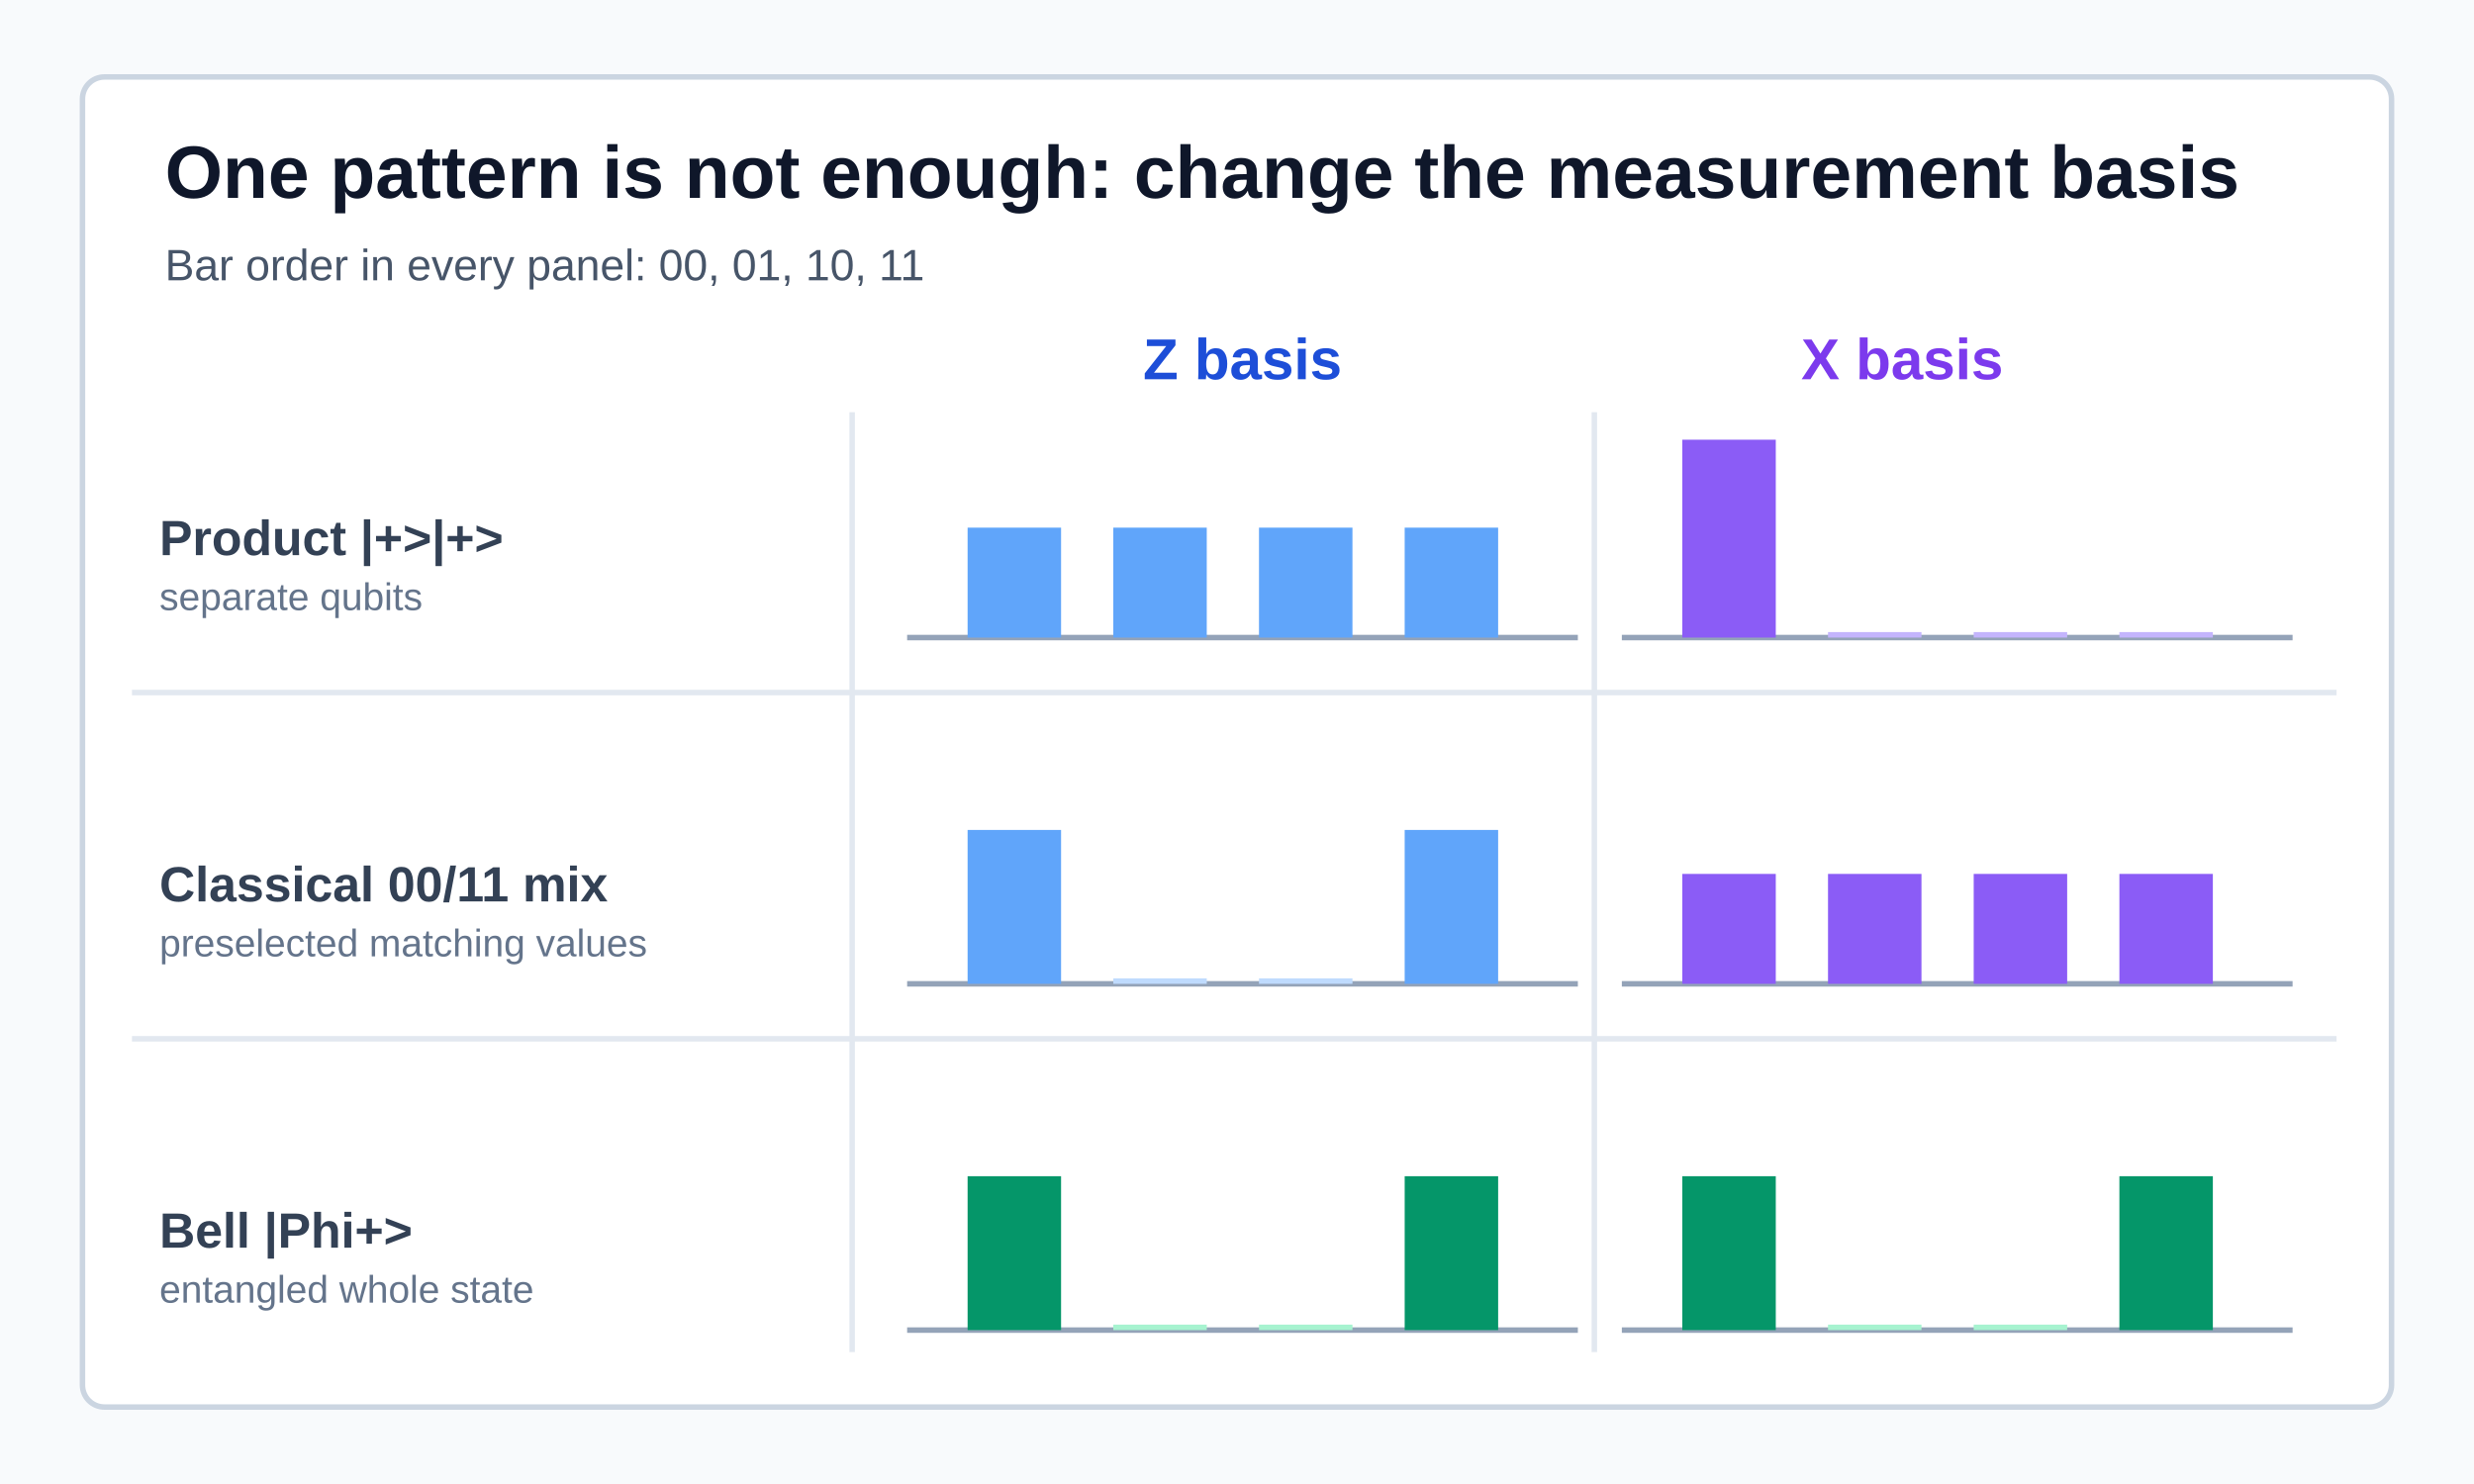
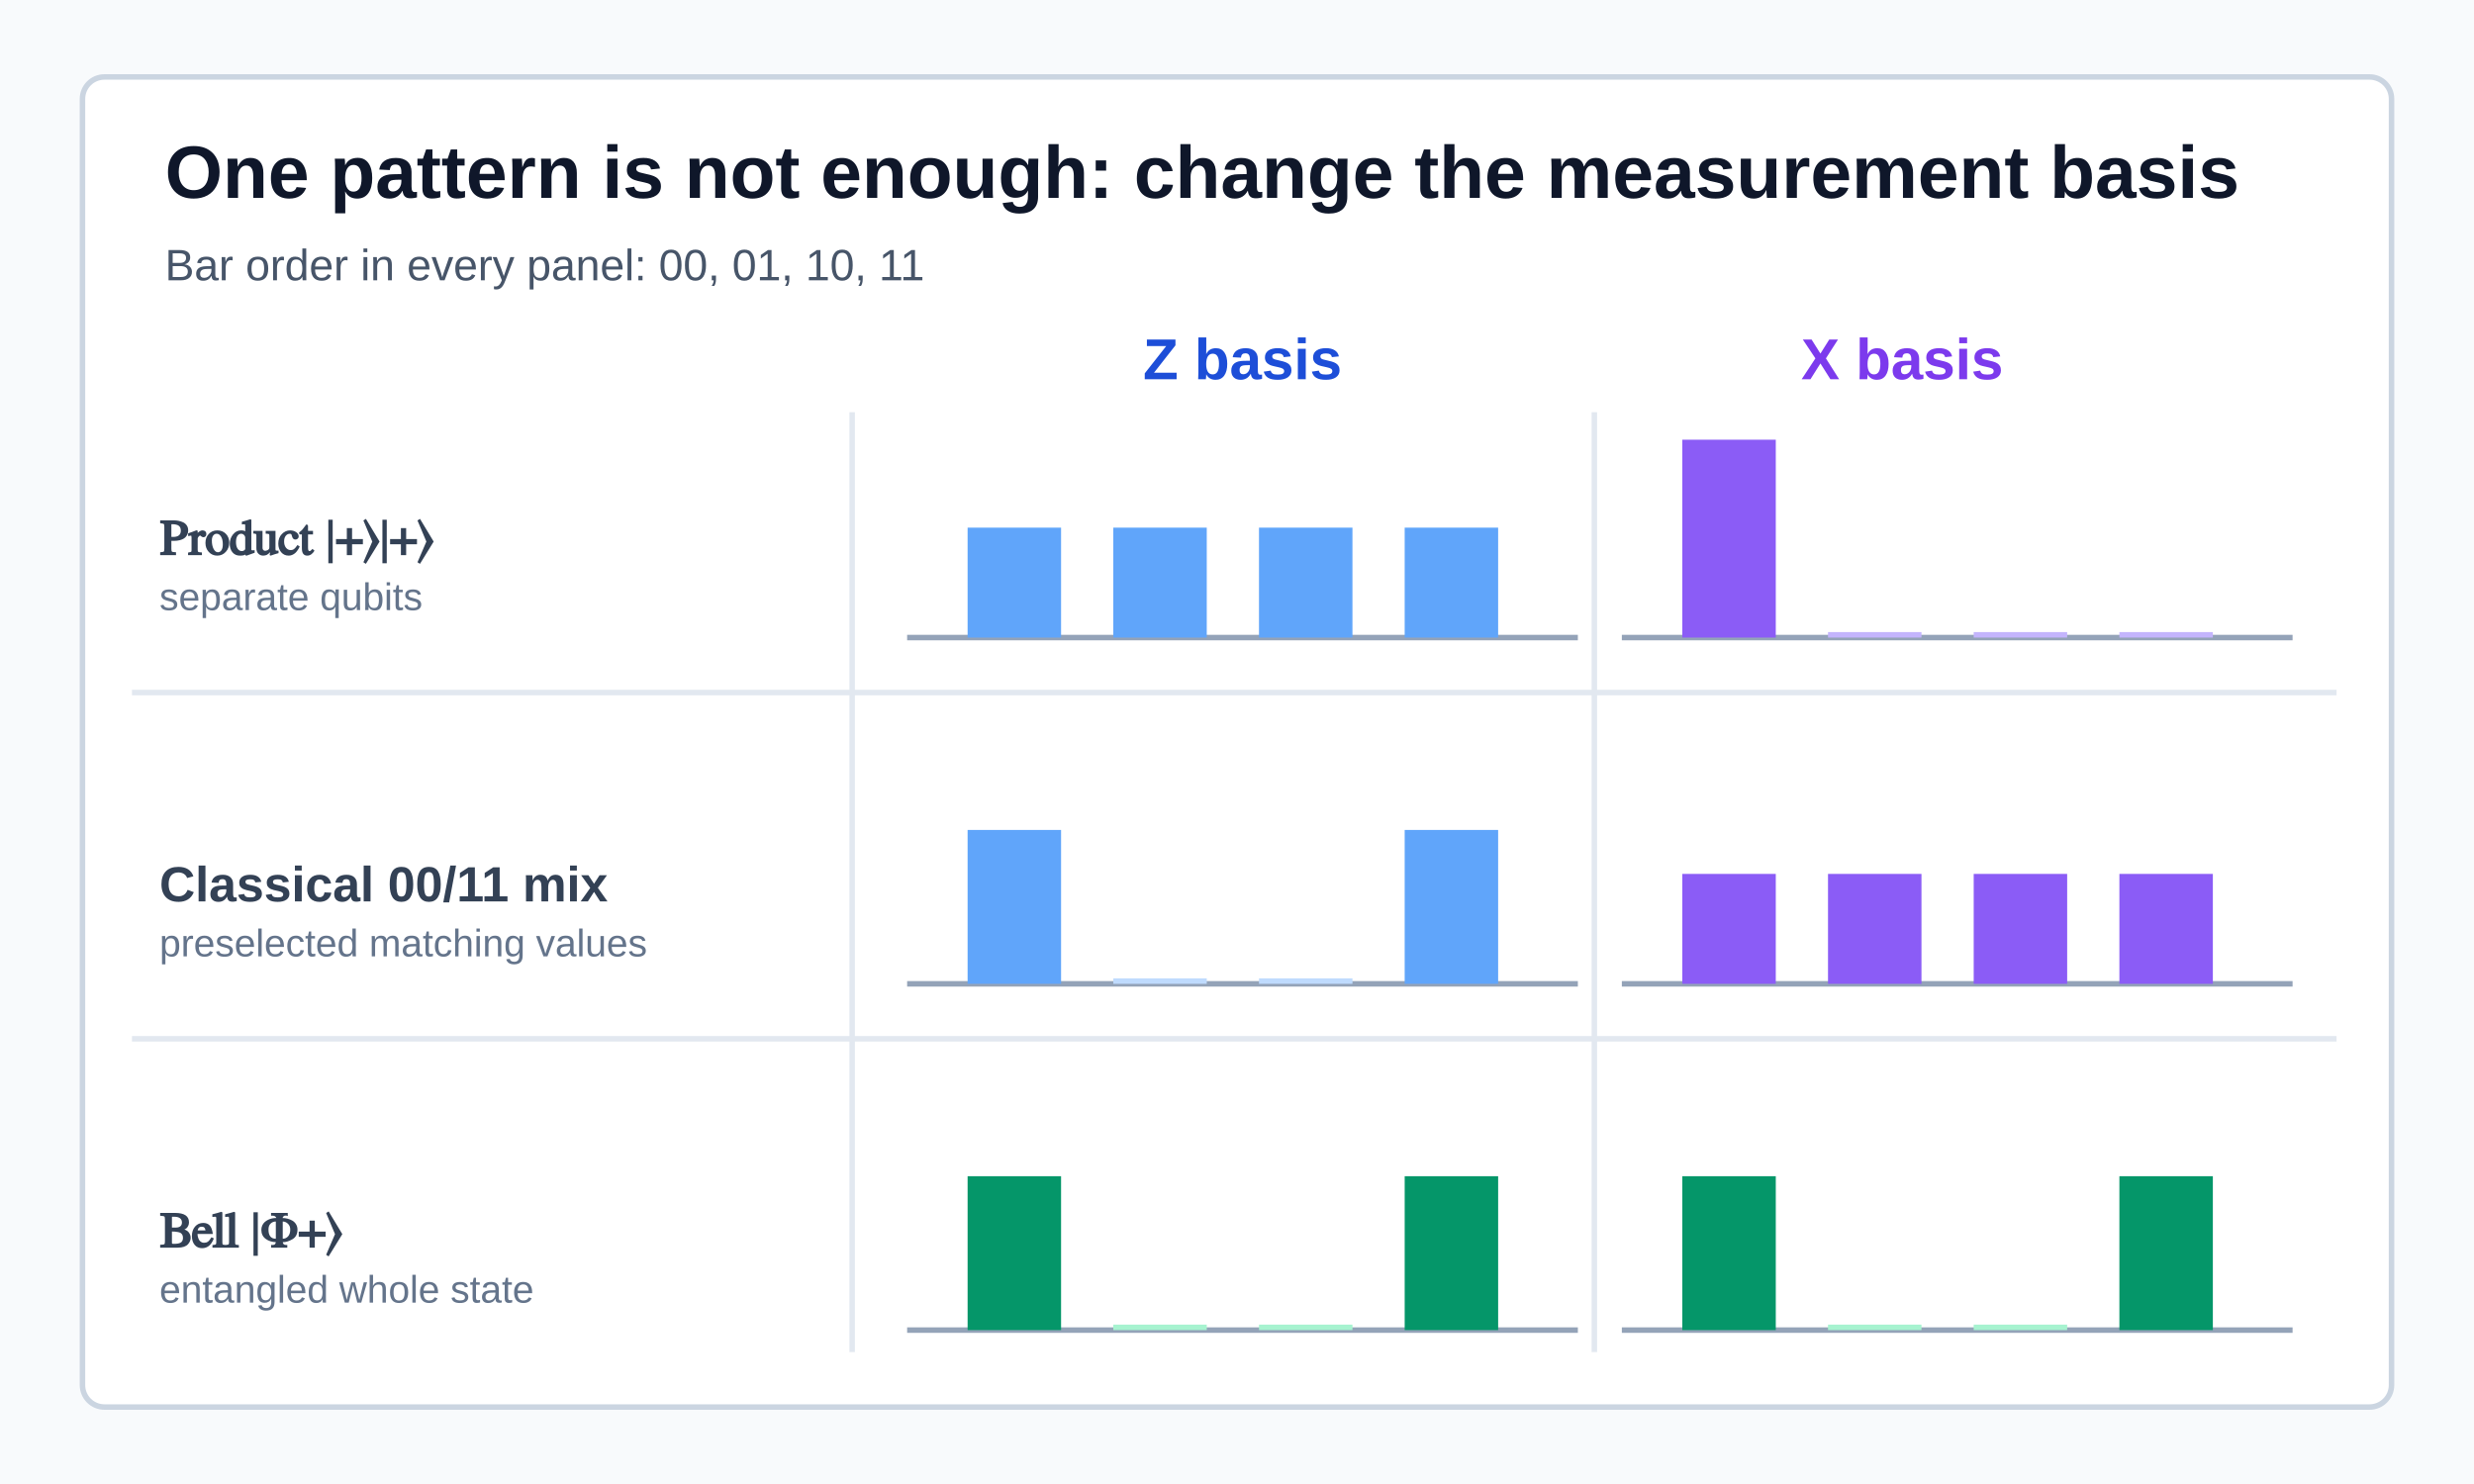
<svg xmlns="http://www.w3.org/2000/svg" width="900" height="540" viewBox="0 0 900 540" role="img" aria-labelledby="title desc">
  <rect width="900" height="540" fill="#f8fafc" />
  <rect x="30" y="28" width="840" height="484" rx="8" fill="#ffffff" stroke="#cbd5e1" stroke-width="2" />
  <text x="60" y="72" font-family="Arial, sans-serif" font-size="27" font-weight="700" fill="#0f172a">One pattern is not enough: change the measurement basis</text>
  <text x="60" y="102" font-family="Arial, sans-serif" font-size="16" fill="#475569">Bar order in every panel: 00, 01, 10, 11</text>
  <text x="452" y="138" text-anchor="middle" font-family="Arial, sans-serif" font-size="21" font-weight="700" fill="#1d4ed8">Z basis</text>
  <text x="692" y="138" text-anchor="middle" font-family="Arial, sans-serif" font-size="21" font-weight="700" fill="#7c3aed">X basis</text>
-   <text x="58" y="202" font-family="Arial, sans-serif" font-size="18" font-weight="700" fill="#334155">Product |+&gt;|+&gt;</text>
+   <text x="58" y="202" font-family="Cambria Math, STIX Two Math, serif" font-size="18" font-weight="700" fill="#334155">Product |+⟩|+⟩</text>
  <text x="58" y="222" font-family="Arial, sans-serif" font-size="14" fill="#64748b">separate qubits</text>
  <line x1="330" y1="232" x2="574" y2="232" stroke="#94a3b8" stroke-width="2" />
  <rect x="352" y="192" width="34" height="40" fill="#60a5fa" />
  <rect x="405" y="192" width="34" height="40" fill="#60a5fa" />
  <rect x="458" y="192" width="34" height="40" fill="#60a5fa" />
  <rect x="511" y="192" width="34" height="40" fill="#60a5fa" />
  <line x1="590" y1="232" x2="834" y2="232" stroke="#94a3b8" stroke-width="2" />
  <rect x="612" y="160" width="34" height="72" fill="#8b5cf6" />
  <rect x="665" y="230" width="34" height="2" fill="#c4b5fd" />
  <rect x="718" y="230" width="34" height="2" fill="#c4b5fd" />
  <rect x="771" y="230" width="34" height="2" fill="#c4b5fd" />
  <text x="58" y="328" font-family="Arial, sans-serif" font-size="18" font-weight="700" fill="#334155">Classical 00/11 mix</text>
  <text x="58" y="348" font-family="Arial, sans-serif" font-size="14" fill="#64748b">preselected matching values</text>
  <line x1="330" y1="358" x2="574" y2="358" stroke="#94a3b8" stroke-width="2" />
  <rect x="352" y="302" width="34" height="56" fill="#60a5fa" />
  <rect x="405" y="356" width="34" height="2" fill="#bfdbfe" />
  <rect x="458" y="356" width="34" height="2" fill="#bfdbfe" />
  <rect x="511" y="302" width="34" height="56" fill="#60a5fa" />
  <line x1="590" y1="358" x2="834" y2="358" stroke="#94a3b8" stroke-width="2" />
  <rect x="612" y="318" width="34" height="40" fill="#8b5cf6" />
  <rect x="665" y="318" width="34" height="40" fill="#8b5cf6" />
  <rect x="718" y="318" width="34" height="40" fill="#8b5cf6" />
  <rect x="771" y="318" width="34" height="40" fill="#8b5cf6" />
-   <text x="58" y="454" font-family="Arial, sans-serif" font-size="18" font-weight="700" fill="#334155">Bell |Phi+&gt;</text>
+   <text x="58" y="454" font-family="Cambria Math, STIX Two Math, serif" font-size="18" font-weight="700" fill="#334155">Bell |Φ+⟩</text>
  <text x="58" y="474" font-family="Arial, sans-serif" font-size="14" fill="#64748b">entangled whole state</text>
  <line x1="330" y1="484" x2="574" y2="484" stroke="#94a3b8" stroke-width="2" />
  <rect x="352" y="428" width="34" height="56" fill="#059669" />
  <rect x="405" y="482" width="34" height="2" fill="#a7f3d0" />
  <rect x="458" y="482" width="34" height="2" fill="#a7f3d0" />
  <rect x="511" y="428" width="34" height="56" fill="#059669" />
  <line x1="590" y1="484" x2="834" y2="484" stroke="#94a3b8" stroke-width="2" />
  <rect x="612" y="428" width="34" height="56" fill="#059669" />
  <rect x="665" y="482" width="34" height="2" fill="#a7f3d0" />
  <rect x="718" y="482" width="34" height="2" fill="#a7f3d0" />
  <rect x="771" y="428" width="34" height="56" fill="#059669" />
  <line x1="310" y1="150" x2="310" y2="492" stroke="#e2e8f0" stroke-width="2" />
  <line x1="580" y1="150" x2="580" y2="492" stroke="#e2e8f0" stroke-width="2" />
  <line x1="48" y1="252" x2="850" y2="252" stroke="#e2e8f0" stroke-width="2" />
  <line x1="48" y1="378" x2="850" y2="378" stroke="#e2e8f0" stroke-width="2" />
</svg>
